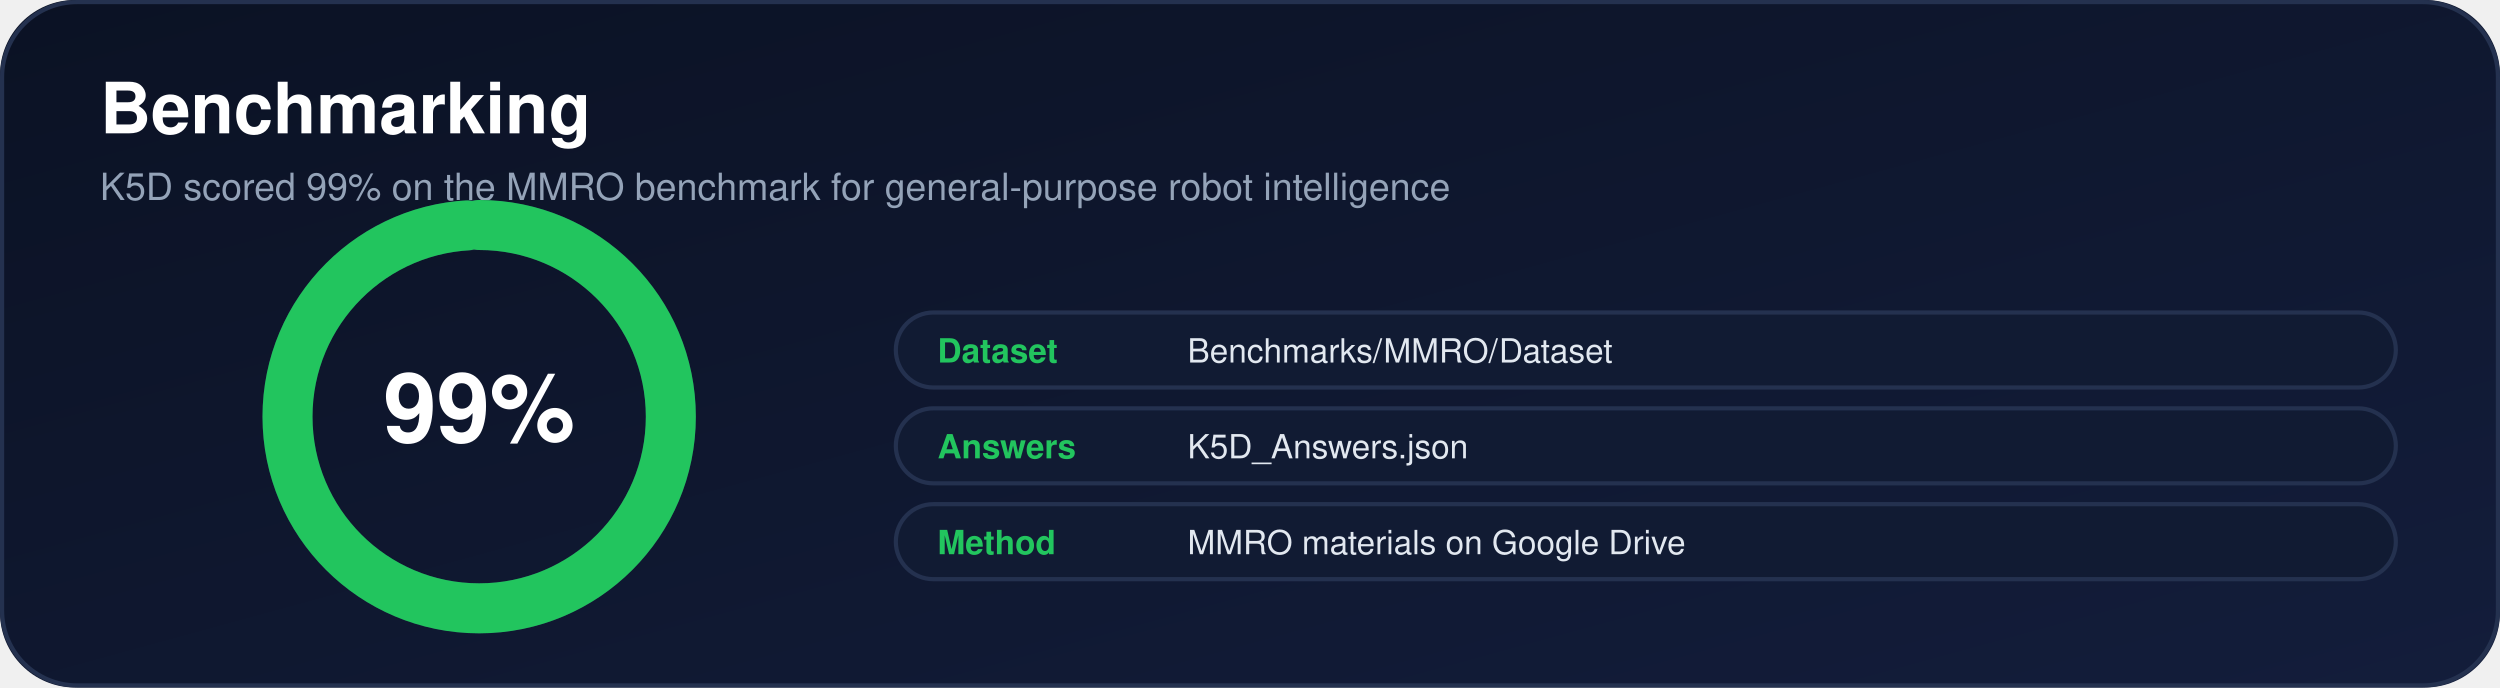
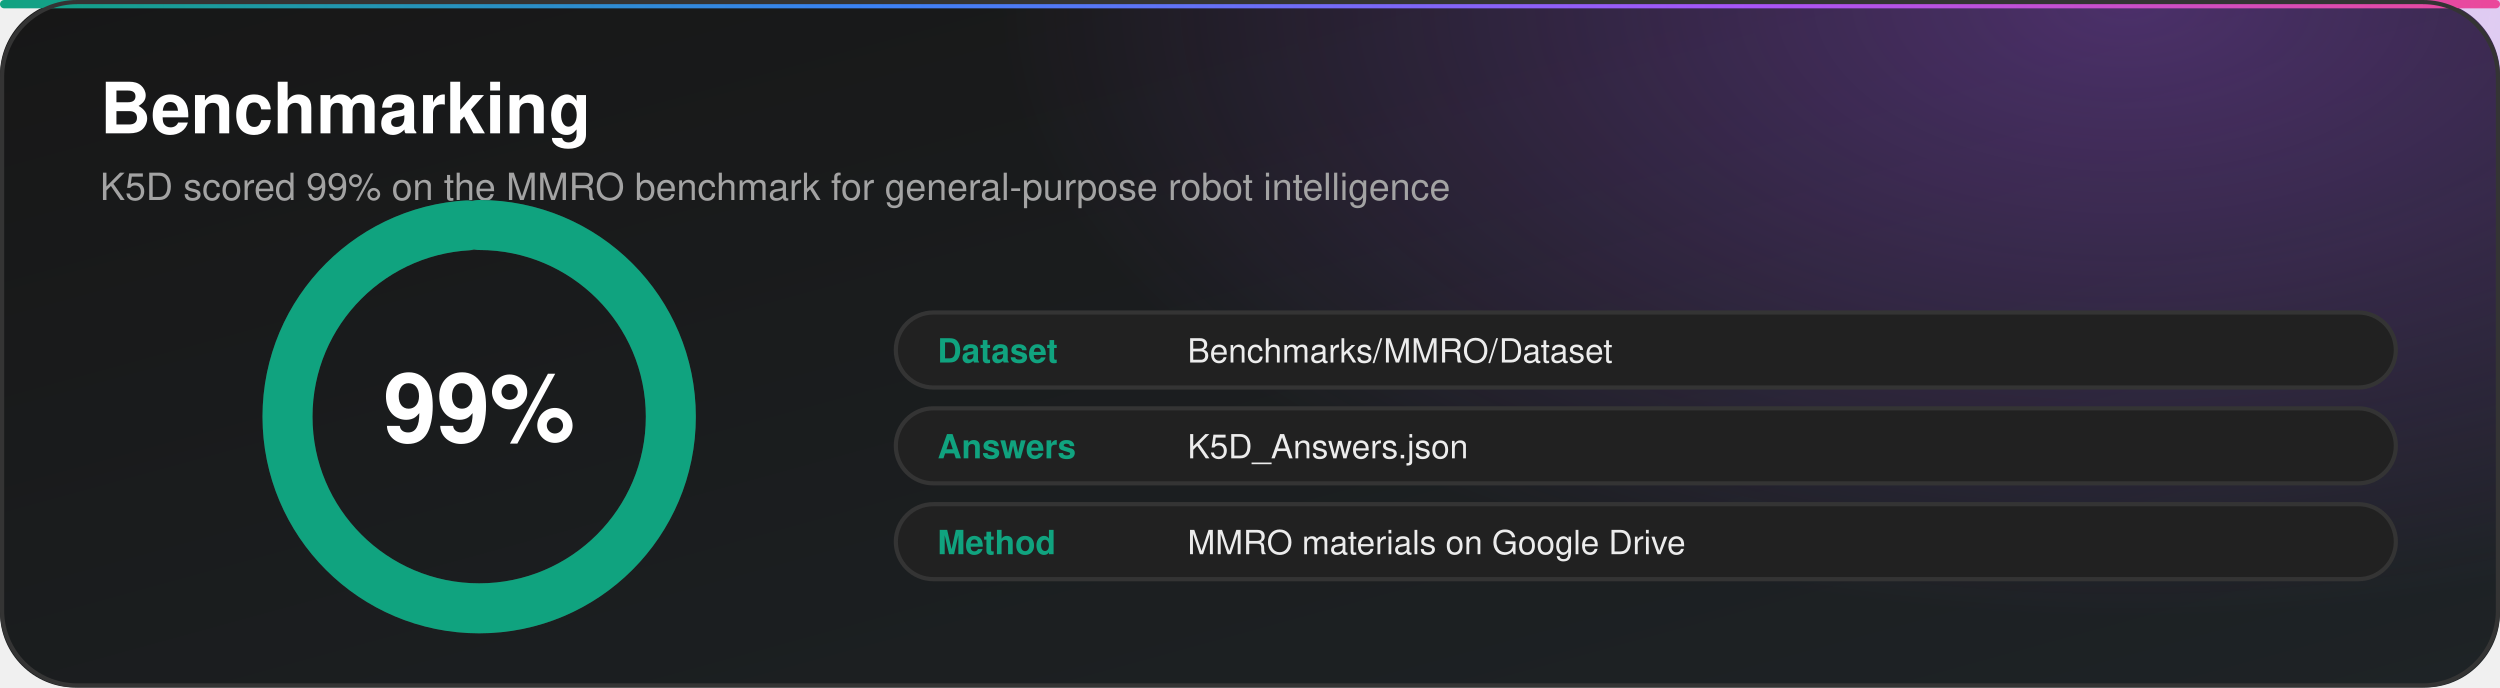
<svg xmlns="http://www.w3.org/2000/svg" width="1200" height="330" viewBox="0 0 1200 330">
  <defs>
    <linearGradient id="bg" x1="0" y1="0" x2="1" y2="1">
-       <stop offset="0" stop-color="#0b1224" />
-       <stop offset="1" stop-color="#131d3b" />
+       <stop offset="0" stop-color="#171717" />
+       <stop offset="1" stop-color="#1e2326" />
    </linearGradient>
+     <linearGradient id="aur" x1="0" y1="0" x2="1" y2="0">
+       <stop offset="0" stop-color="#10a37f" />
+       <stop offset="0.35" stop-color="#3b82f6" />
+       <stop offset="0.7" stop-color="#a855f7" />
+       <stop offset="1" stop-color="#ec4899" />
+     </linearGradient>
+     <radialGradient id="glow">
+       <stop offset="0" stop-color="#a855f7" stop-opacity="0.35" />
+       <stop offset="1" stop-color="#a855f7" stop-opacity="0" />
+     </radialGradient>
    <marker id="ar" viewBox="0 0 10 10" refX="9" refY="5" markerWidth="7" markerHeight="7" orient="auto-start-reverse">
      <path d="M0 0 L10 5 L0 10 z" fill="#22d3ee" />
    </marker>
  </defs>
  <rect width="1200" height="330" rx="36" fill="url(#bg)" />
-   <rect x="1" y="1" width="1198" height="328" rx="36" fill="none" stroke="#24314f" stroke-width="2" />
+   <ellipse cx="1020.0" cy="0" rx="540.0" ry="297.0" fill="url(#glow)" />
+   <rect x="0" y="0" width="1200" height="4" rx="2" fill="url(#aur)" />
+   <rect x="1" y="1" width="1198" height="328" rx="36" fill="none" stroke="#343434" stroke-width="2" />
  <text x="48.0" y="64.0" font-family="'Segoe UI', Helvetica, Arial, sans-serif" font-size="34" font-weight="800" fill="#ffffff" text-anchor="start">Benchmarking</text>
-   <text x="48.0" y="96.0" font-family="'Segoe UI', Helvetica, Arial, sans-serif" font-size="18" font-weight="500" fill="#94a3b8" text-anchor="start">K5D scored 99% on the MMRO benchmark for general-purpose robot intelligence</text>
-   <circle cx="230.0" cy="200.0" r="92" fill="none" stroke="#24314f" stroke-width="24" />
-   <circle cx="230" cy="200" r="92" fill="none" stroke="#22c55e" stroke-width="24" stroke-linecap="round" stroke-dasharray="572.3 578.1" transform="rotate(-90 230 200)" />
+   <text x="48.0" y="96.0" font-family="'Segoe UI', Helvetica, Arial, sans-serif" font-size="18" font-weight="500" fill="#a3a3a3" text-anchor="start">K5D scored 99% on the MMRO benchmark for general-purpose robot intelligence</text>
+   <circle cx="230.0" cy="200.0" r="92" fill="none" stroke="#343434" stroke-width="24" />
+   <circle cx="230" cy="200" r="92" fill="none" stroke="#10a37f" stroke-width="24" stroke-linecap="round" stroke-dasharray="572.3 578.1" transform="rotate(-90 230 200)" />
  <text x="230.0" y="212.0" font-family="'Segoe UI', Helvetica, Arial, sans-serif" font-size="46" font-weight="800" fill="#ffffff" text-anchor="middle">99%</text>
-   <rect x="430.0" y="150.0" width="720.0" height="36.0" rx="18" fill="#111b33" fill-opacity="1" stroke="#24314f" stroke-width="2" />
-   <text x="450.0" y="174.0" font-family="'Segoe UI', Helvetica, Arial, sans-serif" font-size="16" font-weight="800" fill="#22c55e" text-anchor="start">Dataset</text>
-   <text x="570.0" y="174.0" font-family="'Segoe UI', Helvetica, Arial, sans-serif" font-size="16" font-weight="500" fill="#e2e8f0" text-anchor="start">Benchmarks/MMRO/Dataset</text>
-   <rect x="430.0" y="196.0" width="720.0" height="36.0" rx="18" fill="#111b33" fill-opacity="1" stroke="#24314f" stroke-width="2" />
-   <text x="450.0" y="220.0" font-family="'Segoe UI', Helvetica, Arial, sans-serif" font-size="16" font-weight="800" fill="#22c55e" text-anchor="start">Answers</text>
-   <text x="570.0" y="220.0" font-family="'Segoe UI', Helvetica, Arial, sans-serif" font-size="16" font-weight="500" fill="#e2e8f0" text-anchor="start">K5D_Answers.json</text>
-   <rect x="430.0" y="242.0" width="720.0" height="36.0" rx="18" fill="#111b33" fill-opacity="1" stroke="#24314f" stroke-width="2" />
-   <text x="450.0" y="266.0" font-family="'Segoe UI', Helvetica, Arial, sans-serif" font-size="16" font-weight="800" fill="#22c55e" text-anchor="start">Method</text>
-   <text x="570.0" y="266.0" font-family="'Segoe UI', Helvetica, Arial, sans-serif" font-size="16" font-weight="500" fill="#e2e8f0" text-anchor="start">MMRO materials on Google Drive</text>
+   <rect x="430.0" y="150.0" width="720.0" height="36.0" rx="18" fill="#212121" fill-opacity="1" stroke="#343434" stroke-width="2" />
+   <text x="450.0" y="174.0" font-family="'Segoe UI', Helvetica, Arial, sans-serif" font-size="16" font-weight="800" fill="#10a37f" text-anchor="start">Dataset</text>
+   <text x="570.0" y="174.0" font-family="'Segoe UI', Helvetica, Arial, sans-serif" font-size="16" font-weight="500" fill="#ececec" text-anchor="start">Benchmarks/MMRO/Dataset</text>
+   <rect x="430.0" y="196.0" width="720.0" height="36.0" rx="18" fill="#212121" fill-opacity="1" stroke="#343434" stroke-width="2" />
+   <text x="450.0" y="220.0" font-family="'Segoe UI', Helvetica, Arial, sans-serif" font-size="16" font-weight="800" fill="#10a37f" text-anchor="start">Answers</text>
+   <text x="570.0" y="220.0" font-family="'Segoe UI', Helvetica, Arial, sans-serif" font-size="16" font-weight="500" fill="#ececec" text-anchor="start">K5D_Answers.json</text>
+   <rect x="430.0" y="242.0" width="720.0" height="36.0" rx="18" fill="#212121" fill-opacity="1" stroke="#343434" stroke-width="2" />
+   <text x="450.0" y="266.0" font-family="'Segoe UI', Helvetica, Arial, sans-serif" font-size="16" font-weight="800" fill="#10a37f" text-anchor="start">Method</text>
+   <text x="570.0" y="266.0" font-family="'Segoe UI', Helvetica, Arial, sans-serif" font-size="16" font-weight="500" fill="#ececec" text-anchor="start">MMRO materials on Google Drive</text>
</svg>
